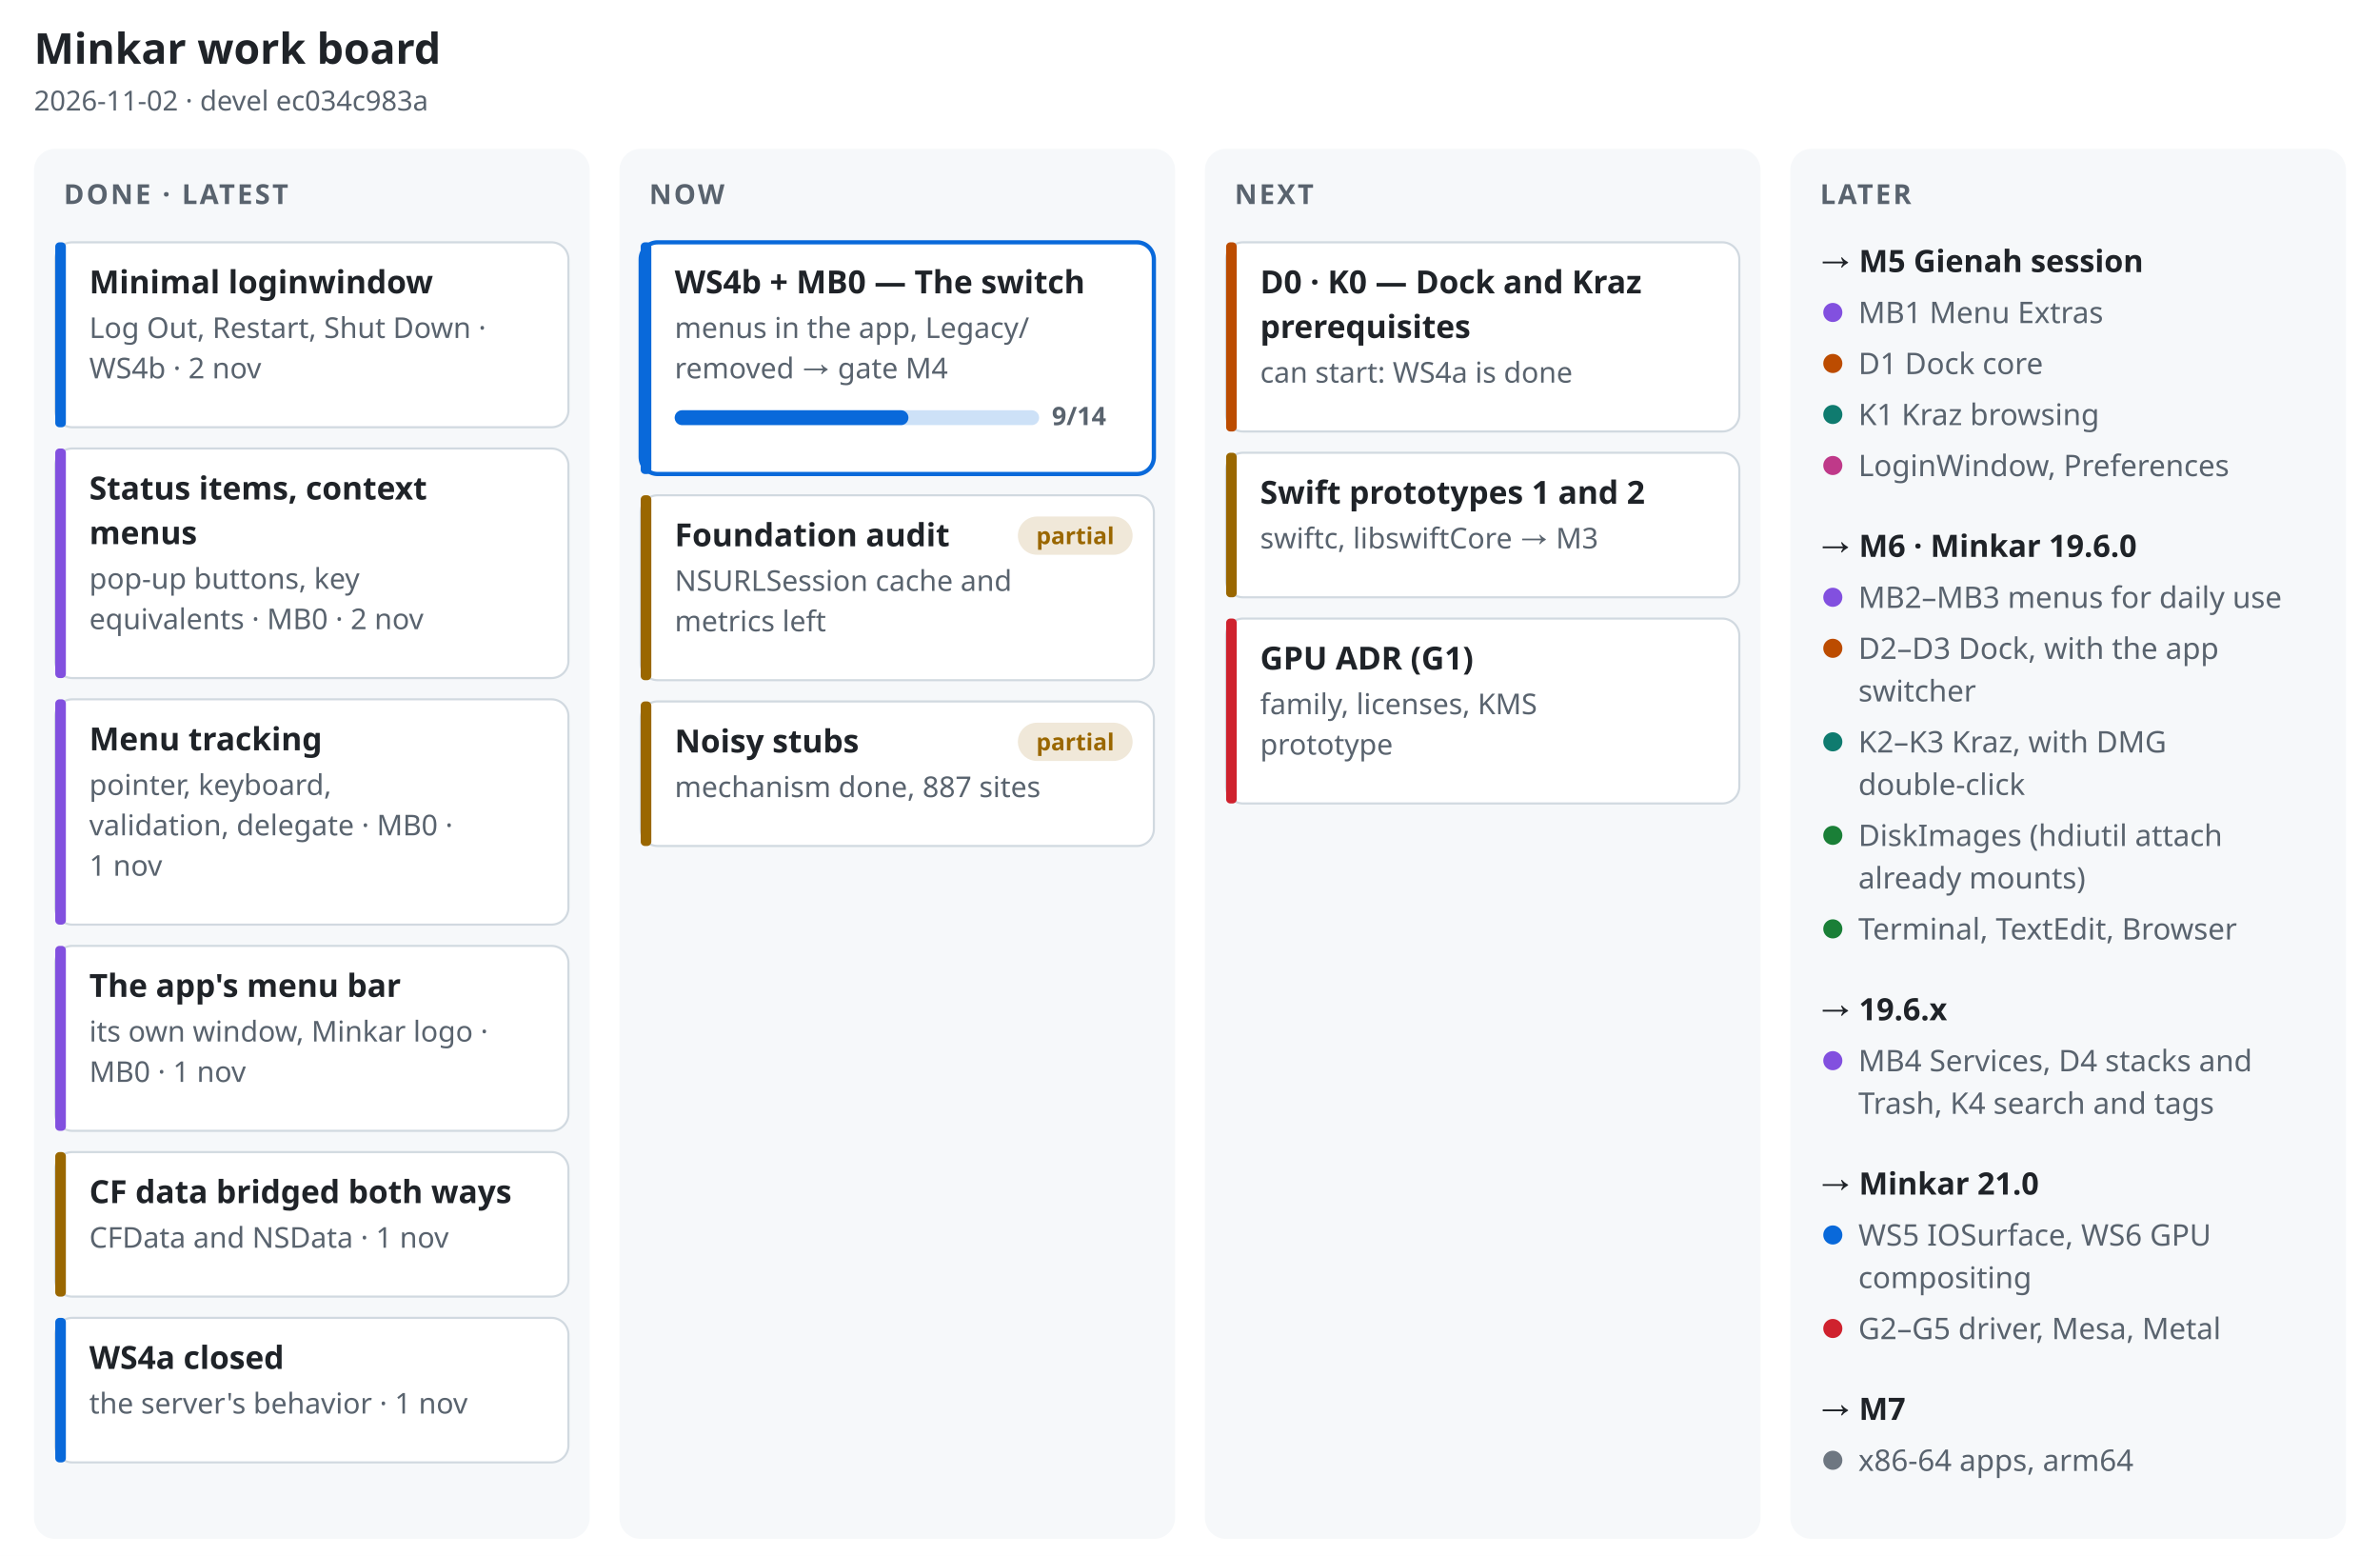
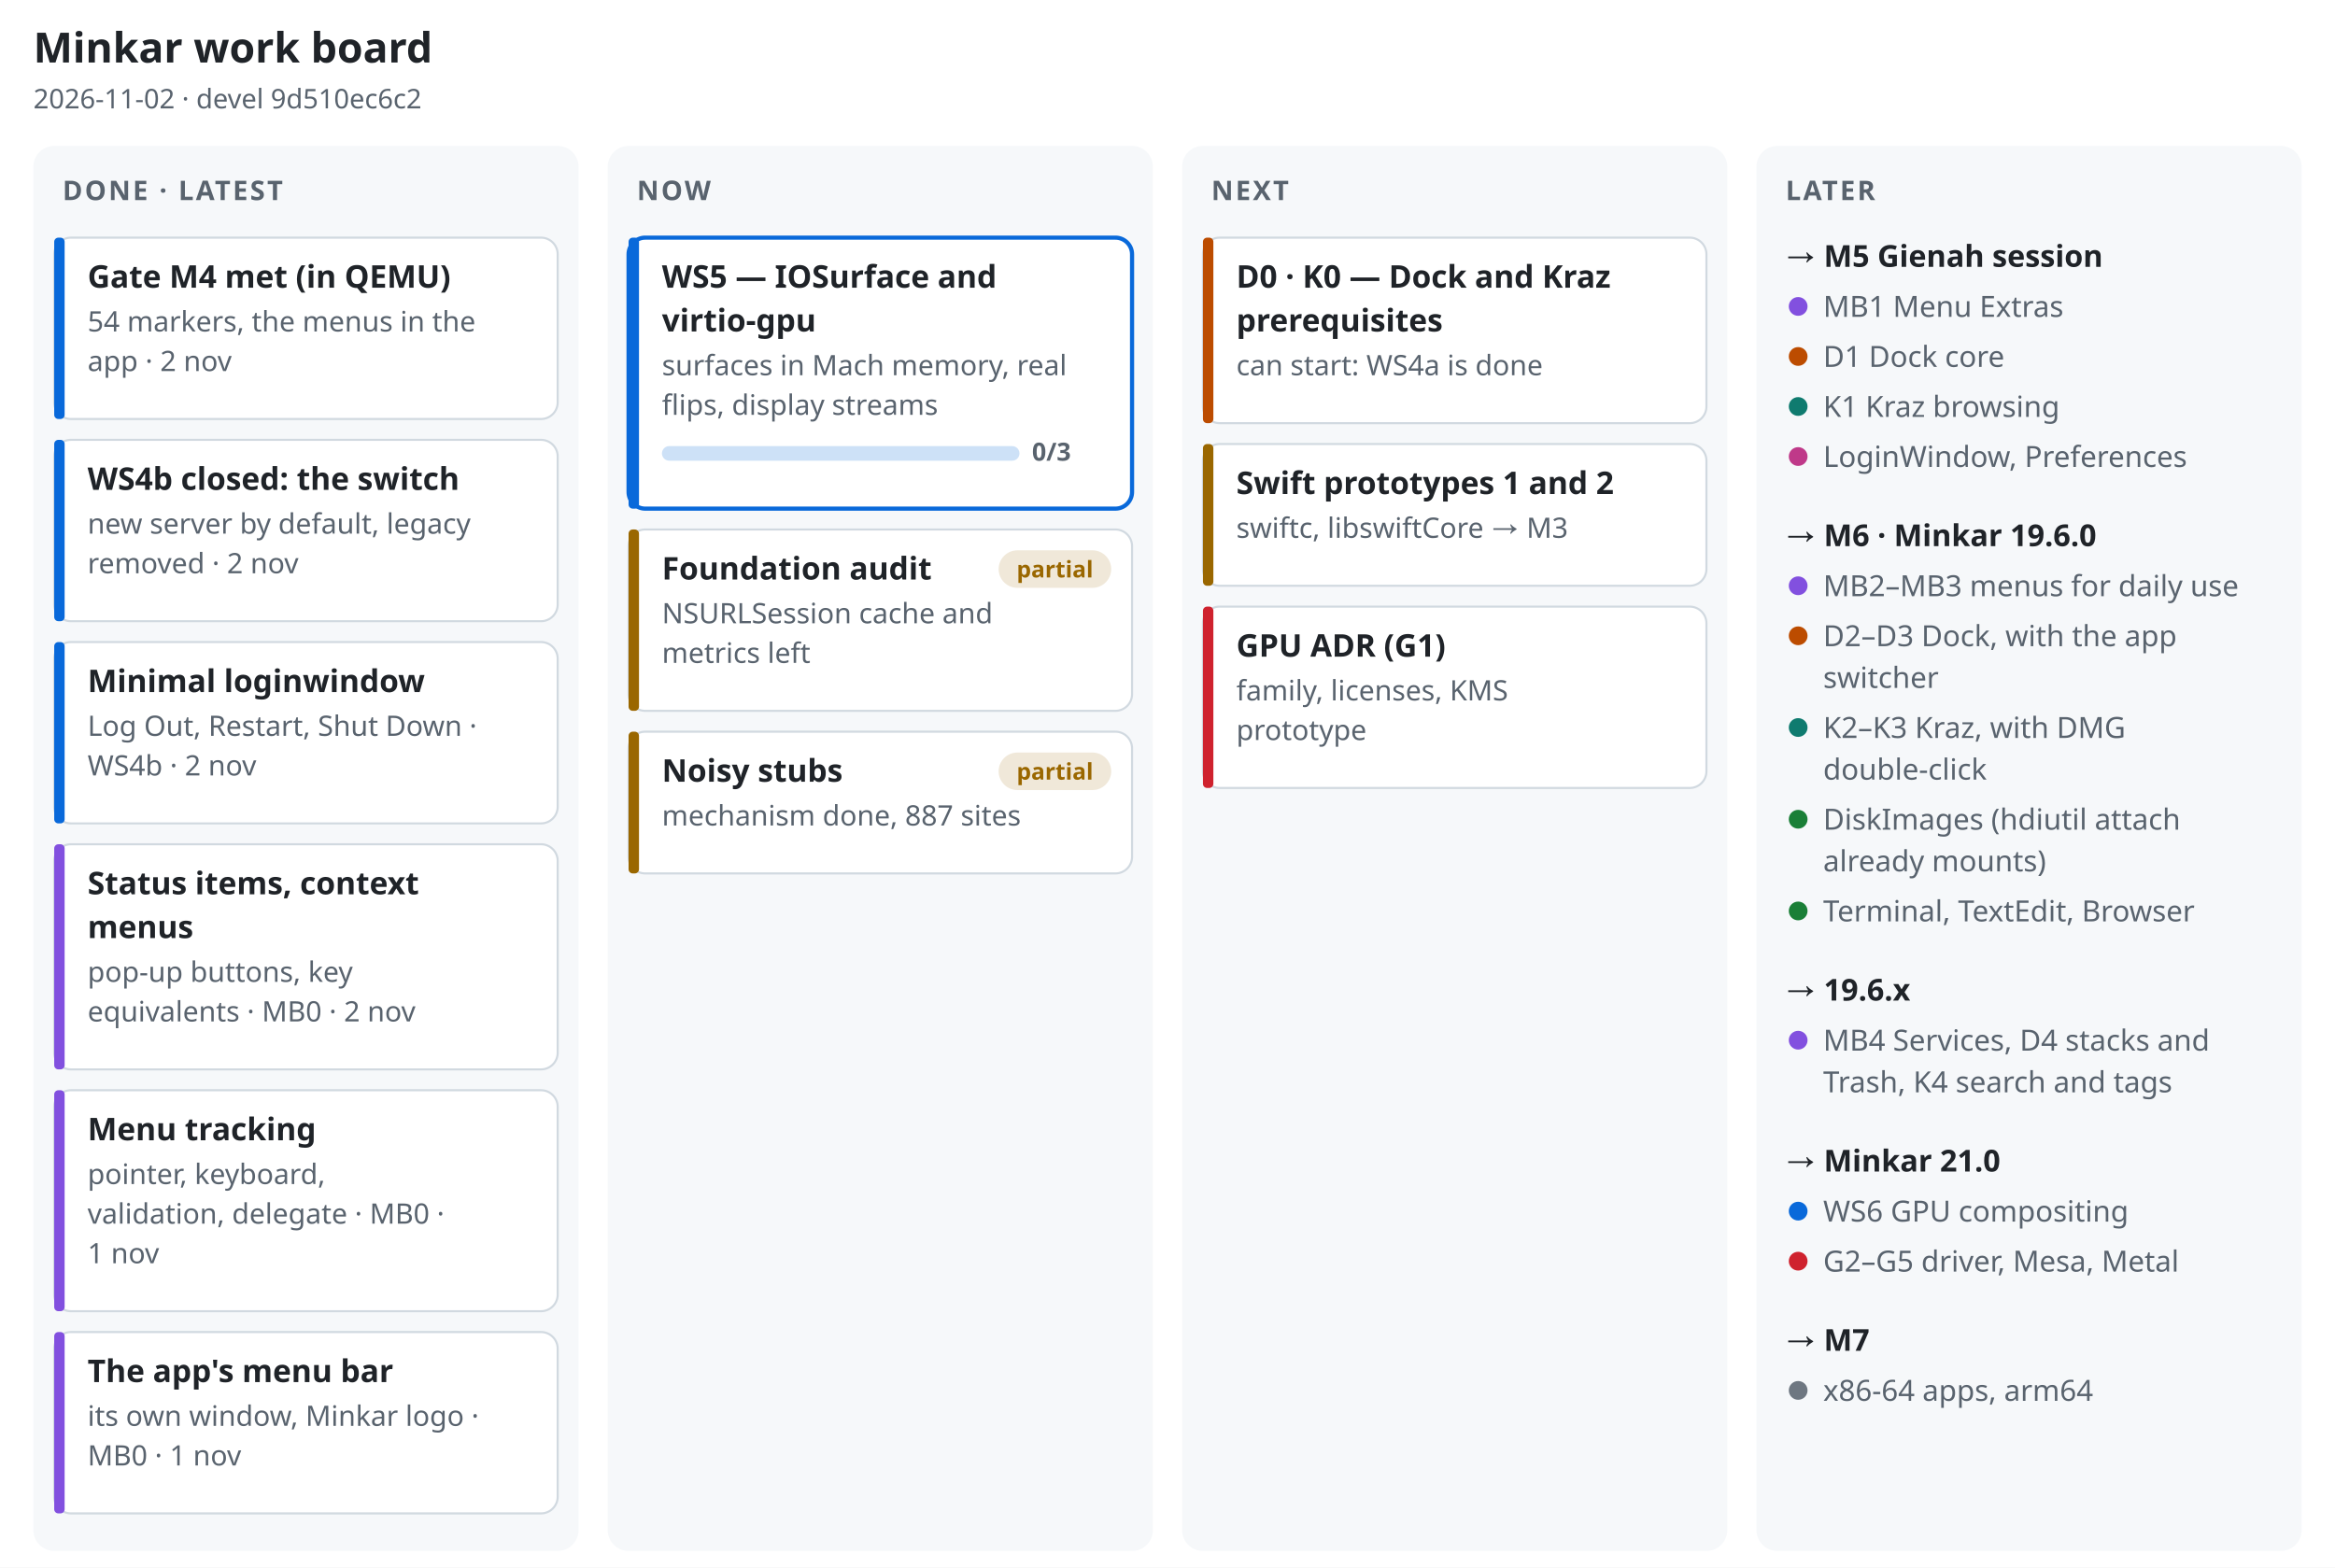
- <svg xmlns="http://www.w3.org/2000/svg" width="1120" height="732" viewBox="0 0 1120 732" font-family="-apple-system, BlinkMacSystemFont, 'Segoe UI', 'Noto Sans', Helvetica, Arial, sans-serif" role="img" aria-label="Minkar work board, 2026-11-02">
-   <rect width="1120" height="732" fill="#ffffff" />
+ <svg xmlns="http://www.w3.org/2000/svg" width="1120" height="752" viewBox="0 0 1120 752" font-family="-apple-system, BlinkMacSystemFont, 'Segoe UI', 'Noto Sans', Helvetica, Arial, sans-serif" role="img" aria-label="Minkar work board, 2026-11-02">
+   <rect width="1120" height="752" fill="#ffffff" />
  <text x="16" y="30" font-size="20" font-weight="700" fill="#1f2328" text-anchor="start">Minkar work board</text>
-   <text x="16" y="52" font-size="13" font-weight="400" fill="#59636e" text-anchor="start">2026-11-02 · devel ec034c983a</text>
-   <rect x="16" y="70" width="261.5" height="654" rx="10" fill="#f6f8fa" />
+   <text x="16" y="52" font-size="13" font-weight="400" fill="#59636e" text-anchor="start">2026-11-02 · devel 9d510ec6c2</text>
+   <rect x="16" y="70" width="261.5" height="674" rx="10" fill="#f6f8fa" />
  <text x="30" y="96" font-size="13" font-weight="700" fill="#59636e" text-anchor="start" letter-spacing=".08em">DONE · LATEST</text>
  <rect x="26" y="114" width="241.5" height="87" rx="8" fill="#ffffff" stroke="#d1d9e0" stroke-width="1" />
  <rect x="26" y="114" width="5" height="87" rx="2" fill="#0969da" />
-   <text x="42" y="138" font-size="15" font-weight="650" fill="#1f2328" text-anchor="start">Minimal loginwindow</text>
-   <text x="42" y="159" font-size="13.5" font-weight="400" fill="#59636e" text-anchor="start">Log Out, Restart, Shut Down ·</text>
-   <text x="42" y="178" font-size="13.5" font-weight="400" fill="#59636e" text-anchor="start">WS4b · 2 nov</text>
-   <rect x="26" y="211" width="241.5" height="108" rx="8" fill="#ffffff" stroke="#d1d9e0" stroke-width="1" />
-   <rect x="26" y="211" width="5" height="108" rx="2" fill="#8250df" />
-   <text x="42" y="235" font-size="15" font-weight="650" fill="#1f2328" text-anchor="start">Status items, context</text>
-   <text x="42" y="256" font-size="15" font-weight="650" fill="#1f2328" text-anchor="start">menus</text>
-   <text x="42" y="277" font-size="13.5" font-weight="400" fill="#59636e" text-anchor="start">pop-up buttons, key</text>
-   <text x="42" y="296" font-size="13.5" font-weight="400" fill="#59636e" text-anchor="start">equivalents · MB0 · 2 nov</text>
-   <rect x="26" y="329" width="241.5" height="106" rx="8" fill="#ffffff" stroke="#d1d9e0" stroke-width="1" />
-   <rect x="26" y="329" width="5" height="106" rx="2" fill="#8250df" />
-   <text x="42" y="353" font-size="15" font-weight="650" fill="#1f2328" text-anchor="start">Menu tracking</text>
-   <text x="42" y="374" font-size="13.5" font-weight="400" fill="#59636e" text-anchor="start">pointer, keyboard,</text>
-   <text x="42" y="393" font-size="13.5" font-weight="400" fill="#59636e" text-anchor="start">validation, delegate · MB0 ·</text>
-   <text x="42" y="412" font-size="13.5" font-weight="400" fill="#59636e" text-anchor="start">1 nov</text>
-   <rect x="26" y="445" width="241.5" height="87" rx="8" fill="#ffffff" stroke="#d1d9e0" stroke-width="1" />
-   <rect x="26" y="445" width="5" height="87" rx="2" fill="#8250df" />
-   <text x="42" y="469" font-size="15" font-weight="650" fill="#1f2328" text-anchor="start">The app's menu bar</text>
-   <text x="42" y="490" font-size="13.5" font-weight="400" fill="#59636e" text-anchor="start">its own window, Minkar logo ·</text>
-   <text x="42" y="509" font-size="13.5" font-weight="400" fill="#59636e" text-anchor="start">MB0 · 1 nov</text>
-   <rect x="26" y="542" width="241.5" height="68" rx="8" fill="#ffffff" stroke="#d1d9e0" stroke-width="1" />
-   <rect x="26" y="542" width="5" height="68" rx="2" fill="#9a6700" />
-   <text x="42" y="566" font-size="15" font-weight="650" fill="#1f2328" text-anchor="start">CF data bridged both ways</text>
-   <text x="42" y="587" font-size="13.5" font-weight="400" fill="#59636e" text-anchor="start">CFData and NSData · 1 nov</text>
-   <rect x="26" y="620" width="241.5" height="68" rx="8" fill="#ffffff" stroke="#d1d9e0" stroke-width="1" />
-   <rect x="26" y="620" width="5" height="68" rx="2" fill="#0969da" />
-   <text x="42" y="644" font-size="15" font-weight="650" fill="#1f2328" text-anchor="start">WS4a closed</text>
-   <text x="42" y="665" font-size="13.5" font-weight="400" fill="#59636e" text-anchor="start">the server's behavior · 1 nov</text>
-   <rect x="291.5" y="70" width="261.5" height="654" rx="10" fill="#f6f8fa" />
+   <text x="42" y="138" font-size="15" font-weight="650" fill="#1f2328" text-anchor="start">Gate M4 met (in QEMU)</text>
+   <text x="42" y="159" font-size="13.5" font-weight="400" fill="#59636e" text-anchor="start">54 markers, the menus in the</text>
+   <text x="42" y="178" font-size="13.5" font-weight="400" fill="#59636e" text-anchor="start">app · 2 nov</text>
+   <rect x="26" y="211" width="241.5" height="87" rx="8" fill="#ffffff" stroke="#d1d9e0" stroke-width="1" />
+   <rect x="26" y="211" width="5" height="87" rx="2" fill="#0969da" />
+   <text x="42" y="235" font-size="15" font-weight="650" fill="#1f2328" text-anchor="start">WS4b closed: the switch</text>
+   <text x="42" y="256" font-size="13.5" font-weight="400" fill="#59636e" text-anchor="start">new server by default, legacy</text>
+   <text x="42" y="275" font-size="13.5" font-weight="400" fill="#59636e" text-anchor="start">removed · 2 nov</text>
+   <rect x="26" y="308" width="241.5" height="87" rx="8" fill="#ffffff" stroke="#d1d9e0" stroke-width="1" />
+   <rect x="26" y="308" width="5" height="87" rx="2" fill="#0969da" />
+   <text x="42" y="332" font-size="15" font-weight="650" fill="#1f2328" text-anchor="start">Minimal loginwindow</text>
+   <text x="42" y="353" font-size="13.5" font-weight="400" fill="#59636e" text-anchor="start">Log Out, Restart, Shut Down ·</text>
+   <text x="42" y="372" font-size="13.5" font-weight="400" fill="#59636e" text-anchor="start">WS4b · 2 nov</text>
+   <rect x="26" y="405" width="241.5" height="108" rx="8" fill="#ffffff" stroke="#d1d9e0" stroke-width="1" />
+   <rect x="26" y="405" width="5" height="108" rx="2" fill="#8250df" />
+   <text x="42" y="429" font-size="15" font-weight="650" fill="#1f2328" text-anchor="start">Status items, context</text>
+   <text x="42" y="450" font-size="15" font-weight="650" fill="#1f2328" text-anchor="start">menus</text>
+   <text x="42" y="471" font-size="13.5" font-weight="400" fill="#59636e" text-anchor="start">pop-up buttons, key</text>
+   <text x="42" y="490" font-size="13.5" font-weight="400" fill="#59636e" text-anchor="start">equivalents · MB0 · 2 nov</text>
+   <rect x="26" y="523" width="241.5" height="106" rx="8" fill="#ffffff" stroke="#d1d9e0" stroke-width="1" />
+   <rect x="26" y="523" width="5" height="106" rx="2" fill="#8250df" />
+   <text x="42" y="547" font-size="15" font-weight="650" fill="#1f2328" text-anchor="start">Menu tracking</text>
+   <text x="42" y="568" font-size="13.5" font-weight="400" fill="#59636e" text-anchor="start">pointer, keyboard,</text>
+   <text x="42" y="587" font-size="13.5" font-weight="400" fill="#59636e" text-anchor="start">validation, delegate · MB0 ·</text>
+   <text x="42" y="606" font-size="13.5" font-weight="400" fill="#59636e" text-anchor="start">1 nov</text>
+   <rect x="26" y="639" width="241.5" height="87" rx="8" fill="#ffffff" stroke="#d1d9e0" stroke-width="1" />
+   <rect x="26" y="639" width="5" height="87" rx="2" fill="#8250df" />
+   <text x="42" y="663" font-size="15" font-weight="650" fill="#1f2328" text-anchor="start">The app's menu bar</text>
+   <text x="42" y="684" font-size="13.5" font-weight="400" fill="#59636e" text-anchor="start">its own window, Minkar logo ·</text>
+   <text x="42" y="703" font-size="13.5" font-weight="400" fill="#59636e" text-anchor="start">MB0 · 1 nov</text>
+   <rect x="291.5" y="70" width="261.5" height="674" rx="10" fill="#f6f8fa" />
  <text x="305.5" y="96" font-size="13" font-weight="700" fill="#59636e" text-anchor="start" letter-spacing=".08em">NOW</text>
-   <rect x="301.5" y="114" width="241.5" height="109" rx="8" fill="#ffffff" stroke="#0969da" stroke-width="2" />
-   <rect x="301.5" y="114" width="5" height="109" rx="2" fill="#0969da" />
-   <text x="317.5" y="138" font-size="15" font-weight="650" fill="#1f2328" text-anchor="start">WS4b + MB0 — The switch</text>
-   <text x="317.5" y="159" font-size="13.5" font-weight="400" fill="#59636e" text-anchor="start">menus in the app, Legacy/</text>
-   <text x="317.5" y="178" font-size="13.5" font-weight="400" fill="#59636e" text-anchor="start">removed → gate M4</text>
-   <rect x="317.5" y="193" width="171.5" height="7" rx="3.5" fill="#0969da" fill-opacity=".2" />
-   <rect x="317.5" y="193" width="110" height="7" rx="3.5" fill="#0969da" />
-   <text x="495" y="200" font-size="12" font-weight="600" fill="#59636e" text-anchor="start">9/14</text>
-   <rect x="301.5" y="233" width="241.5" height="87" rx="8" fill="#ffffff" stroke="#d1d9e0" stroke-width="1" />
-   <rect x="301.5" y="233" width="5" height="87" rx="2" fill="#9a6700" />
-   <text x="317.5" y="257" font-size="15" font-weight="650" fill="#1f2328" text-anchor="start">Foundation audit</text>
-   <text x="317.5" y="278" font-size="13.5" font-weight="400" fill="#59636e" text-anchor="start">NSURLSession cache and</text>
-   <text x="317.5" y="297" font-size="13.5" font-weight="400" fill="#59636e" text-anchor="start">metrics left</text>
-   <rect x="479" y="243" width="54" height="18" rx="9" fill="#9a6700" fill-opacity=".15" />
-   <text x="506" y="256" font-size="11" font-weight="600" fill="#9a6700" text-anchor="middle">partial</text>
-   <rect x="301.5" y="330" width="241.5" height="68" rx="8" fill="#ffffff" stroke="#d1d9e0" stroke-width="1" />
-   <rect x="301.5" y="330" width="5" height="68" rx="2" fill="#9a6700" />
-   <text x="317.5" y="354" font-size="15" font-weight="650" fill="#1f2328" text-anchor="start">Noisy stubs</text>
-   <text x="317.5" y="375" font-size="13.5" font-weight="400" fill="#59636e" text-anchor="start">mechanism done, 887 sites</text>
-   <rect x="479" y="340" width="54" height="18" rx="9" fill="#9a6700" fill-opacity=".15" />
-   <text x="506" y="353" font-size="11" font-weight="600" fill="#9a6700" text-anchor="middle">partial</text>
-   <rect x="567" y="70" width="261.5" height="654" rx="10" fill="#f6f8fa" />
+   <rect x="301.5" y="114" width="241.5" height="130" rx="8" fill="#ffffff" stroke="#0969da" stroke-width="2" />
+   <rect x="301.5" y="114" width="5" height="130" rx="2" fill="#0969da" />
+   <text x="317.5" y="138" font-size="15" font-weight="650" fill="#1f2328" text-anchor="start">WS5 — IOSurface and</text>
+   <text x="317.5" y="159" font-size="15" font-weight="650" fill="#1f2328" text-anchor="start">virtio-gpu</text>
+   <text x="317.5" y="180" font-size="13.5" font-weight="400" fill="#59636e" text-anchor="start">surfaces in Mach memory, real</text>
+   <text x="317.5" y="199" font-size="13.5" font-weight="400" fill="#59636e" text-anchor="start">flips, display streams</text>
+   <rect x="317.5" y="214" width="171.5" height="7" rx="3.5" fill="#0969da" fill-opacity=".2" />
+   <rect x="317.5" y="214" width="0" height="7" rx="3.5" fill="#0969da" />
+   <text x="495" y="221" font-size="12" font-weight="600" fill="#59636e" text-anchor="start">0/3</text>
+   <rect x="301.5" y="254" width="241.5" height="87" rx="8" fill="#ffffff" stroke="#d1d9e0" stroke-width="1" />
+   <rect x="301.5" y="254" width="5" height="87" rx="2" fill="#9a6700" />
+   <text x="317.5" y="278" font-size="15" font-weight="650" fill="#1f2328" text-anchor="start">Foundation audit</text>
+   <text x="317.5" y="299" font-size="13.5" font-weight="400" fill="#59636e" text-anchor="start">NSURLSession cache and</text>
+   <text x="317.5" y="318" font-size="13.5" font-weight="400" fill="#59636e" text-anchor="start">metrics left</text>
+   <rect x="479" y="264" width="54" height="18" rx="9" fill="#9a6700" fill-opacity=".15" />
+   <text x="506" y="277" font-size="11" font-weight="600" fill="#9a6700" text-anchor="middle">partial</text>
+   <rect x="301.5" y="351" width="241.5" height="68" rx="8" fill="#ffffff" stroke="#d1d9e0" stroke-width="1" />
+   <rect x="301.5" y="351" width="5" height="68" rx="2" fill="#9a6700" />
+   <text x="317.5" y="375" font-size="15" font-weight="650" fill="#1f2328" text-anchor="start">Noisy stubs</text>
+   <text x="317.5" y="396" font-size="13.5" font-weight="400" fill="#59636e" text-anchor="start">mechanism done, 887 sites</text>
+   <rect x="479" y="361" width="54" height="18" rx="9" fill="#9a6700" fill-opacity=".15" />
+   <text x="506" y="374" font-size="11" font-weight="600" fill="#9a6700" text-anchor="middle">partial</text>
+   <rect x="567" y="70" width="261.5" height="674" rx="10" fill="#f6f8fa" />
  <text x="581" y="96" font-size="13" font-weight="700" fill="#59636e" text-anchor="start" letter-spacing=".08em">NEXT</text>
  <rect x="577" y="114" width="241.5" height="89" rx="8" fill="#ffffff" stroke="#d1d9e0" stroke-width="1" />
  <rect x="577" y="114" width="5" height="89" rx="2" fill="#bc4c00" />
  <text x="593" y="138" font-size="15" font-weight="650" fill="#1f2328" text-anchor="start">D0 · K0 — Dock and Kraz</text>
  <text x="593" y="159" font-size="15" font-weight="650" fill="#1f2328" text-anchor="start">prerequisites</text>
  <text x="593" y="180" font-size="13.5" font-weight="400" fill="#59636e" text-anchor="start">can start: WS4a is done</text>
  <rect x="577" y="213" width="241.5" height="68" rx="8" fill="#ffffff" stroke="#d1d9e0" stroke-width="1" />
  <rect x="577" y="213" width="5" height="68" rx="2" fill="#9a6700" />
  <text x="593" y="237" font-size="15" font-weight="650" fill="#1f2328" text-anchor="start">Swift prototypes 1 and 2</text>
  <text x="593" y="258" font-size="13.5" font-weight="400" fill="#59636e" text-anchor="start">swiftc, libswiftCore → M3</text>
  <rect x="577" y="291" width="241.5" height="87" rx="8" fill="#ffffff" stroke="#d1d9e0" stroke-width="1" />
  <rect x="577" y="291" width="5" height="87" rx="2" fill="#cf222e" />
  <text x="593" y="315" font-size="15" font-weight="650" fill="#1f2328" text-anchor="start">GPU ADR (G1)</text>
  <text x="593" y="336" font-size="13.5" font-weight="400" fill="#59636e" text-anchor="start">family, licenses, KMS</text>
  <text x="593" y="355" font-size="13.5" font-weight="400" fill="#59636e" text-anchor="start">prototype</text>
-   <rect x="842.5" y="70" width="261.5" height="654" rx="10" fill="#f6f8fa" />
+   <rect x="842.5" y="70" width="261.5" height="674" rx="10" fill="#f6f8fa" />
  <text x="856.5" y="96" font-size="13" font-weight="700" fill="#59636e" text-anchor="start" letter-spacing=".08em">LATER</text>
  <text x="856.5" y="128" font-size="14.5" font-weight="700" fill="#1f2328" text-anchor="start">→ M5 Gienah session</text>
  <circle cx="862.5" cy="147" r="4.5" fill="#8250df" />
  <text x="874.5" y="152" font-size="14" font-weight="400" fill="#59636e" text-anchor="start">MB1 Menu Extras</text>
  <circle cx="862.5" cy="171" r="4.5" fill="#bc4c00" />
  <text x="874.5" y="176" font-size="14" font-weight="400" fill="#59636e" text-anchor="start">D1 Dock core</text>
  <circle cx="862.5" cy="195" r="4.5" fill="#0f7b6f" />
  <text x="874.5" y="200" font-size="14" font-weight="400" fill="#59636e" text-anchor="start">K1 Kraz browsing</text>
  <circle cx="862.5" cy="219" r="4.5" fill="#bf3989" />
  <text x="874.5" y="224" font-size="14" font-weight="400" fill="#59636e" text-anchor="start">LoginWindow, Preferences</text>
  <text x="856.5" y="262" font-size="14.5" font-weight="700" fill="#1f2328" text-anchor="start">→ M6 · Minkar 19.6.0</text>
  <circle cx="862.5" cy="281" r="4.5" fill="#8250df" />
  <text x="874.5" y="286" font-size="14" font-weight="400" fill="#59636e" text-anchor="start">MB2–MB3 menus for daily use</text>
  <circle cx="862.5" cy="305" r="4.5" fill="#bc4c00" />
  <text x="874.5" y="310" font-size="14" font-weight="400" fill="#59636e" text-anchor="start">D2–D3 Dock, with the app</text>
  <text x="874.5" y="330" font-size="14" font-weight="400" fill="#59636e" text-anchor="start">switcher</text>
  <circle cx="862.5" cy="349" r="4.5" fill="#0f7b6f" />
  <text x="874.5" y="354" font-size="14" font-weight="400" fill="#59636e" text-anchor="start">K2–K3 Kraz, with DMG</text>
  <text x="874.5" y="374" font-size="14" font-weight="400" fill="#59636e" text-anchor="start">double-click</text>
  <circle cx="862.5" cy="393" r="4.5" fill="#1a7f37" />
  <text x="874.5" y="398" font-size="14" font-weight="400" fill="#59636e" text-anchor="start">DiskImages (hdiutil attach</text>
  <text x="874.5" y="418" font-size="14" font-weight="400" fill="#59636e" text-anchor="start">already mounts)</text>
  <circle cx="862.5" cy="437" r="4.5" fill="#1a7f37" />
  <text x="874.5" y="442" font-size="14" font-weight="400" fill="#59636e" text-anchor="start">Terminal, TextEdit, Browser</text>
  <text x="856.5" y="480" font-size="14.5" font-weight="700" fill="#1f2328" text-anchor="start">→ 19.6.x</text>
  <circle cx="862.5" cy="499" r="4.5" fill="#8250df" />
  <text x="874.5" y="504" font-size="14" font-weight="400" fill="#59636e" text-anchor="start">MB4 Services, D4 stacks and</text>
  <text x="874.5" y="524" font-size="14" font-weight="400" fill="#59636e" text-anchor="start">Trash, K4 search and tags</text>
  <text x="856.5" y="562" font-size="14.5" font-weight="700" fill="#1f2328" text-anchor="start">→ Minkar 21.0</text>
  <circle cx="862.5" cy="581" r="4.5" fill="#0969da" />
-   <text x="874.5" y="586" font-size="14" font-weight="400" fill="#59636e" text-anchor="start">WS5 IOSurface, WS6 GPU</text>
-   <text x="874.5" y="606" font-size="14" font-weight="400" fill="#59636e" text-anchor="start">compositing</text>
-   <circle cx="862.5" cy="625" r="4.5" fill="#cf222e" />
-   <text x="874.5" y="630" font-size="14" font-weight="400" fill="#59636e" text-anchor="start">G2–G5 driver, Mesa, Metal</text>
-   <text x="856.5" y="668" font-size="14.5" font-weight="700" fill="#1f2328" text-anchor="start">→ M7</text>
-   <circle cx="862.5" cy="687" r="4.5" fill="#6e7781" />
-   <text x="874.5" y="692" font-size="14" font-weight="400" fill="#59636e" text-anchor="start">x86-64 apps, arm64</text>
+   <text x="874.5" y="586" font-size="14" font-weight="400" fill="#59636e" text-anchor="start">WS6 GPU compositing</text>
+   <circle cx="862.5" cy="605" r="4.5" fill="#cf222e" />
+   <text x="874.5" y="610" font-size="14" font-weight="400" fill="#59636e" text-anchor="start">G2–G5 driver, Mesa, Metal</text>
+   <text x="856.5" y="648" font-size="14.5" font-weight="700" fill="#1f2328" text-anchor="start">→ M7</text>
+   <circle cx="862.5" cy="667" r="4.5" fill="#6e7781" />
+   <text x="874.5" y="672" font-size="14" font-weight="400" fill="#59636e" text-anchor="start">x86-64 apps, arm64</text>
</svg>
